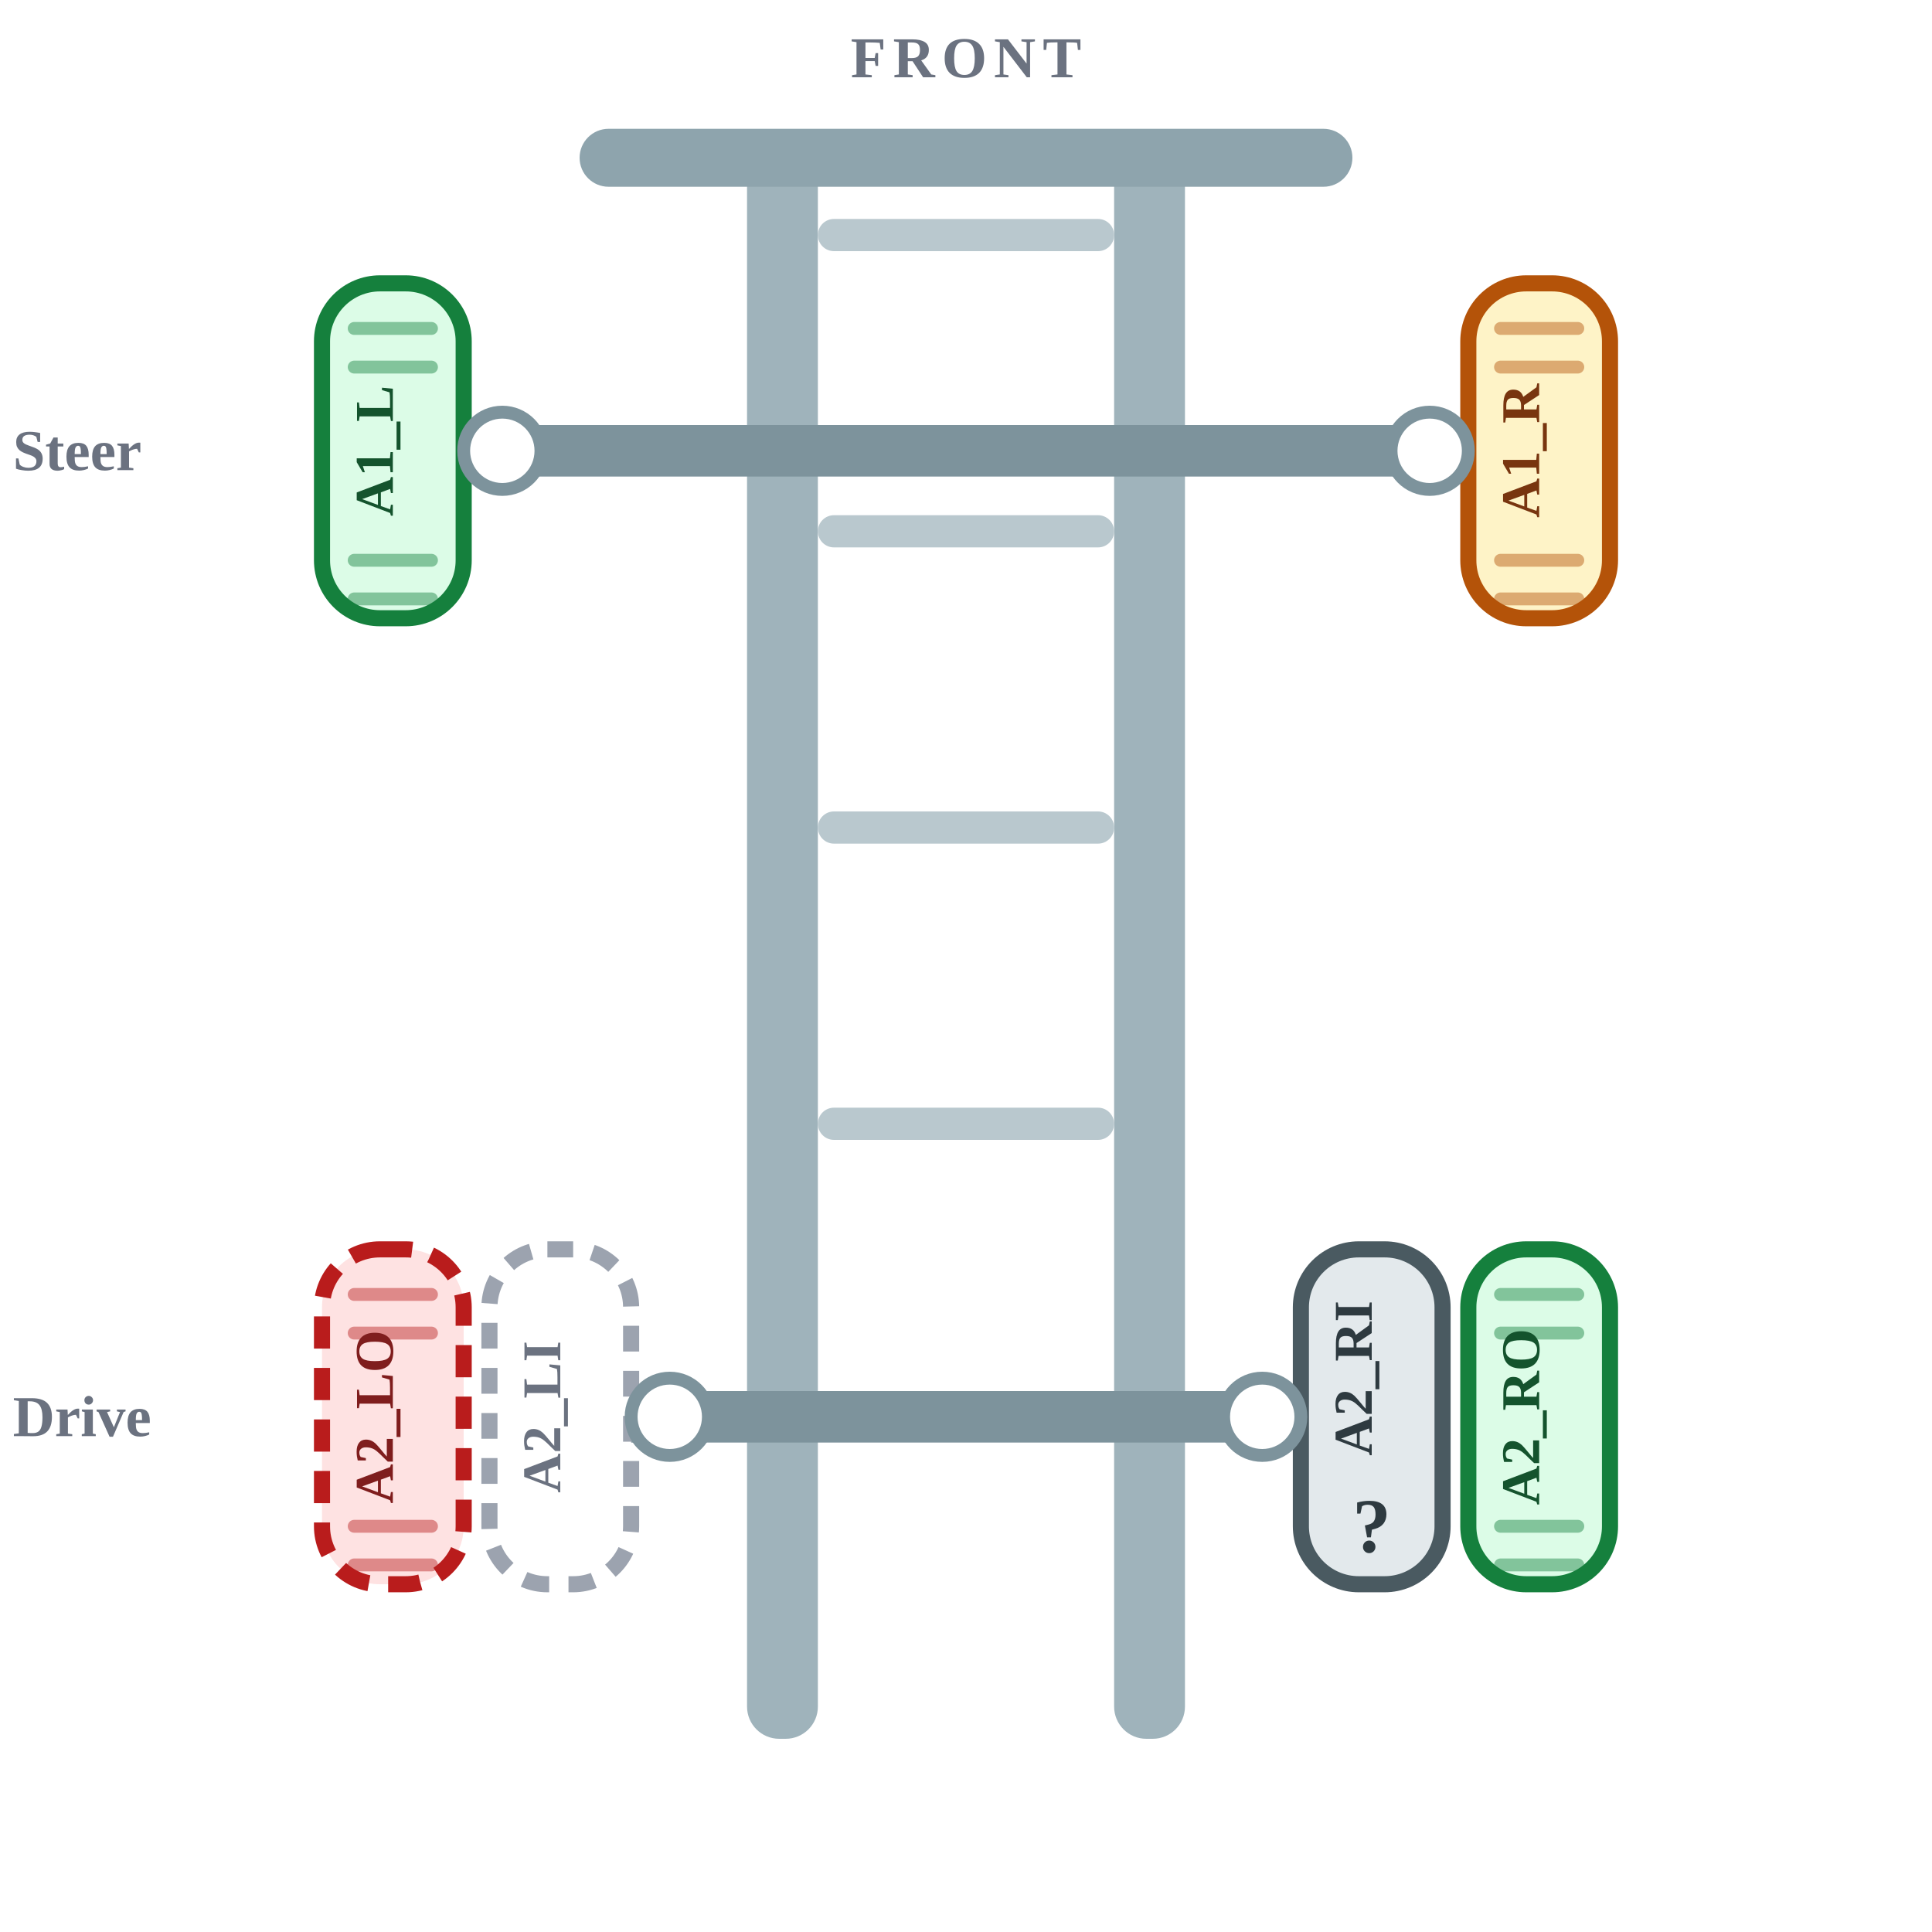
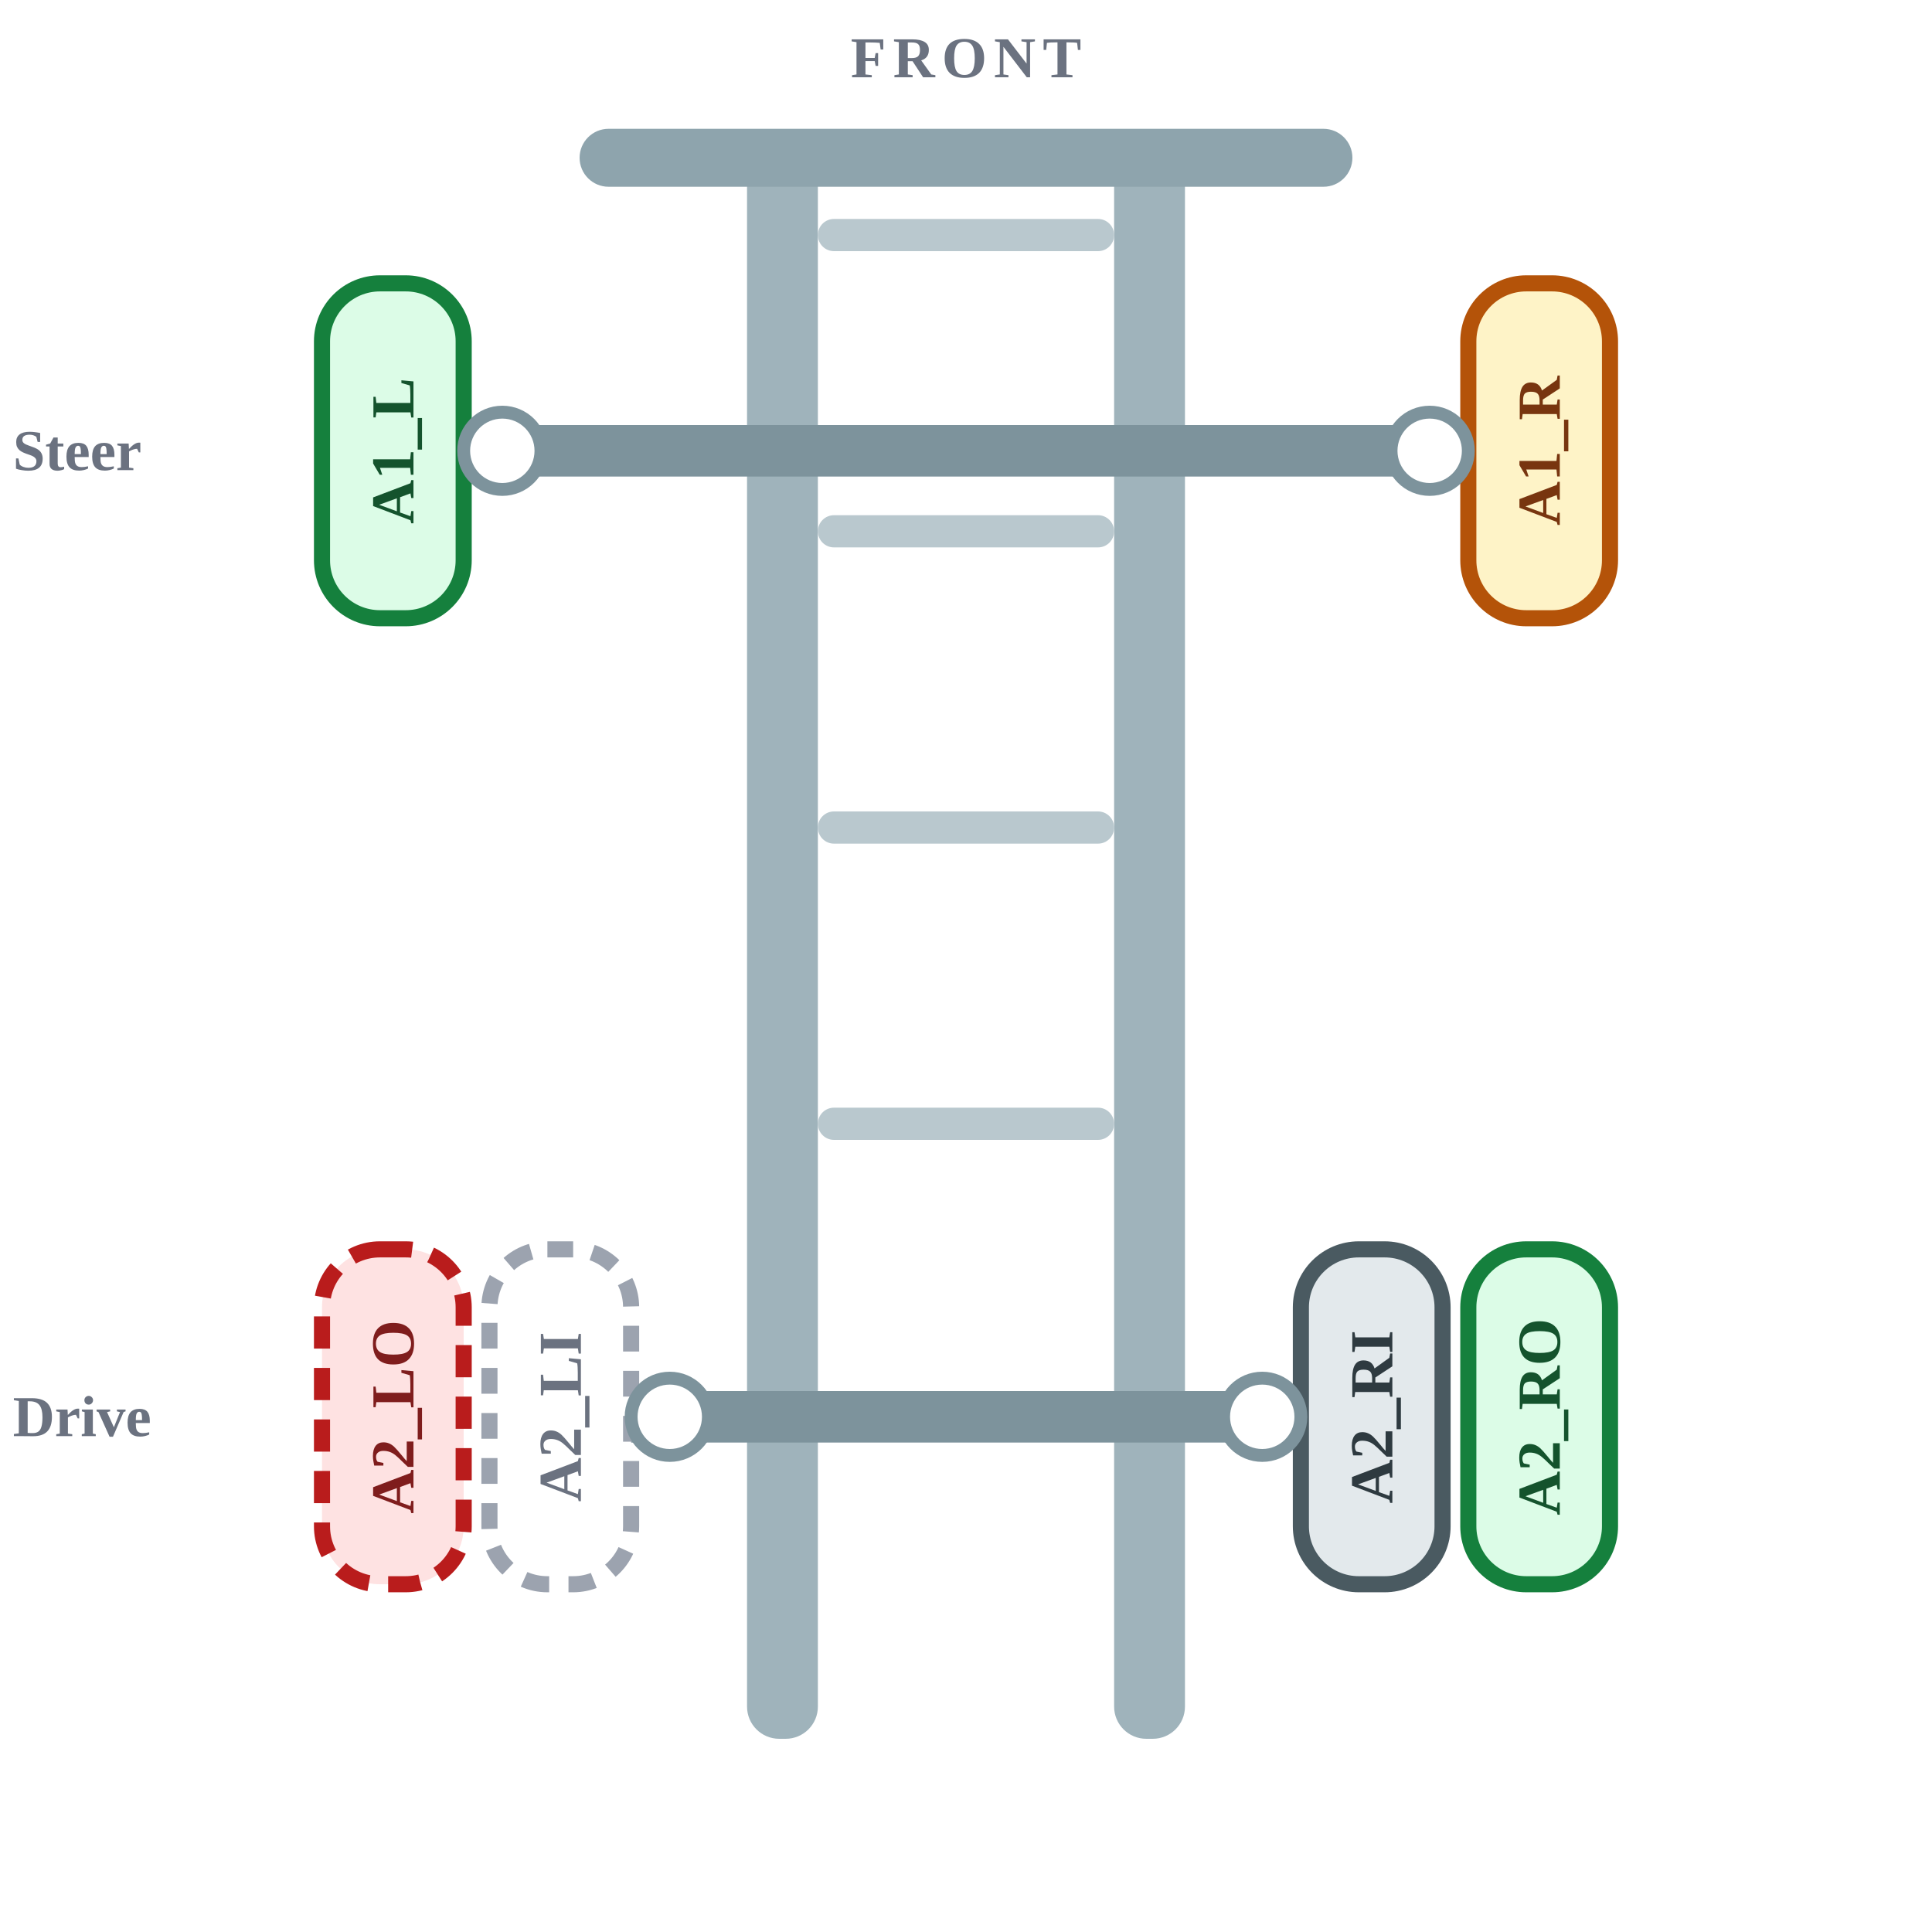
<svg xmlns="http://www.w3.org/2000/svg" class="chassis" viewBox="0 0 300 300" role="img" aria-label="Chassis map, 2 axles">
  <style>/* @bmi/chassis-map: the look of the map from the artboard kit (DEC-96), on the web's colour tokens. */
.chassis-map {
  display: grid;
  justify-items: center;
  gap: 10px;
}
svg.chassis {
  width: 100%;
  max-width: 300px;
  height: auto;
  overflow: visible;
  font-family: var(--font, system-ui, -apple-system, 'Segoe UI', sans-serif);
}
.chassis .m-front {
  font-size: 9px;
  font-weight: 700;
  fill: var(--text-subtle, #6b7280);
  text-anchor: middle;
  letter-spacing: 0.12em;
}
.chassis .m-rail {
  fill: #9fb3bb;
}
.chassis .m-cross {
  fill: #b9c8ce;
}
.chassis .m-bumper {
  fill: #8ea4ad;
}
.chassis .m-axle {
  fill: #7d939c;
}
.chassis .m-hubcap {
  fill: #fff;
  stroke: #7d939c;
  stroke-width: 2;
}
.chassis .m-pin {
  fill: #fff;
  stroke: var(--petrol, #1f4e5f);
  stroke-width: 3;
}
.chassis .m-fifth {
  fill: rgba(31, 78, 95, 0.08);
  stroke: var(--petrol, #1f4e5f);
  stroke-width: 2;
}
.chassis .m-fifth-slot {
  stroke: var(--petrol, #1f4e5f);
  stroke-width: 3;
  stroke-linecap: round;
}
.chassis .m-role {
  font-size: 9px;
  font-weight: 700;
  fill: var(--text-subtle, #6b7280);
}
.chassis .m-tyre rect,
- .chassis .m-tyre circle:not(.m-hub) {
+ .chassis .m-tyre circle {
  stroke-width: 2.5;
}
- .chassis .m-tread {
-   stroke-width: 2;
-   stroke-linecap: round;
-   opacity: 0.45;
- }
- .chassis .m-hub {
-   fill: #fff;
-   stroke-width: 2;
- }
.chassis .m-code {
-   font-size: 8.5px;
+   font-size: 9.5px;
+   dominant-baseline: central;
  font-weight: 800;
  text-anchor: middle;
}
- .chassis .m-miss {
-   font-size: 12px;
-   font-weight: 800;
-   fill: #2e3a40;
-   text-anchor: middle;
- }
- .chassis .m-miss-small {
-   font-size: 9px;
- }

- /* Statuses (REQ-PLC-008); each also has its text in the legend and the position's title. */
+ /* Statuses (REQ-PLC-008): only the colour, and a dashed outline for Act now and Empty (NFR-10); the guide and the title name them. */
.chassis .t-ok rect,
- .chassis .t-ok circle:not(.m-hub) {
+ .chassis .t-ok circle {
  fill: var(--success-bg, #dcfce7);
  stroke: var(--success, #15803d);
}
- .chassis .t-ok .m-tread,
- .chassis .t-ok .m-hub {
-   stroke: var(--success, #15803d);
- }
.chassis .t-ok .m-code {
  fill: var(--success-text, #14532d);
}
.chassis .t-due rect,
- .chassis .t-due circle:not(.m-hub) {
+ .chassis .t-due circle {
  fill: var(--warning-bg, #fef3c7);
  stroke: var(--warning, #b45309);
}
- .chassis .t-due .m-tread,
- .chassis .t-due .m-hub {
-   stroke: var(--warning, #b45309);
- }
.chassis .t-due .m-code {
  fill: var(--warning-text, #78350f);
}
.chassis .t-act rect,
- .chassis .t-act circle:not(.m-hub) {
+ .chassis .t-act circle {
  fill: var(--danger-bg, #fee2e2);
  stroke: var(--danger, #b91c1c);
  stroke-dasharray: 5 3;
}
- .chassis .t-act .m-tread,
- .chassis .t-act .m-hub {
-   stroke: var(--danger, #b91c1c);
- }
.chassis .t-act .m-code {
  fill: var(--danger-text, #7f1d1d);
}
.chassis .t-empty rect,
- .chassis .t-empty circle:not(.m-hub) {
+ .chassis .t-empty circle {
  fill: #fff;
  stroke: var(--border-strong, #9ca3af);
  stroke-dasharray: 4 3;
}
- .chassis .t-empty .m-tread {
-   display: none;
- }
- .chassis .t-empty .m-hub {
-   stroke: var(--border-strong, #9ca3af);
- }
.chassis .t-empty .m-code {
  fill: var(--text-subtle, #6b7280);
}
- /* DEC-119: Missing is grey with a solid dark outline and a "?". */
+ /* DEC-119: Missing is grey with a solid dark outline. */
.chassis .t-miss rect,
- .chassis .t-miss circle:not(.m-hub) {
+ .chassis .t-miss circle {
  fill: #e3e9ec;
  stroke: #4a5a61;
}
- .chassis .t-miss .m-tread {
-   display: none;
- }
- .chassis .t-miss .m-hub {
-   stroke: #4a5a61;
- }
.chassis .t-miss .m-code {
  fill: #2e3a40;
}
.chassis .t-sel rect,
- .chassis .t-sel circle:not(.m-hub) {
+ .chassis .t-sel circle {
  stroke: var(--brand-red, #ad2713);
  stroke-width: 3.5;
}
- .chassis .t-sel .m-tread {
-   stroke: var(--brand-red, #ad2713);
- }
.chassis .t-sel .m-code {
  fill: var(--brand-red, #ad2713);
}
.chassis .m-tyre[role='button'] {
  cursor: pointer;
}
.chassis .m-tyre[role='button']:hover rect,
- .chassis .m-tyre[role='button']:hover circle:not(.m-hub) {
+ .chassis .m-tyre[role='button']:hover circle {
  filter: brightness(0.96);
}
.chassis .m-tyre[role='button']:focus-visible {
  outline: 2px solid var(--petrol, #1f4e5f);
  outline-offset: 2px;
}

- /* The legend: every status with its text (NFR-10). */
- .chassis-legend {
-   display: flex;
-   flex-wrap: wrap;
-   justify-content: center;
+ /* DEC-119: the guide under the map: each tyre colour with its status and what it means. */
+ .chassis-guide {
+   display: grid;
  gap: 6px;
+   width: 100%;
+   max-width: 360px;
  margin: 0;
  padding: 0;
  list-style: none;
- }
- .chassis-legend-item {
-   padding: 3px 10px;
-   border: 1.5px solid;
-   border-radius: 999px;
  font-size: 12px;
-   font-weight: 600;
- }
- .chassis-legend-item.t-ok {
+ }
+ .chassis-guide li {
+   display: grid;
+   grid-template-columns: 22px 70px 1fr;
+   align-items: center;
+   gap: 8px;
+ }
+ .chassis-guide b {
+   font-weight: 700;
+ }
+ .chassis-guide li &gt; span:last-child {
+   color: var(--text-muted, #4b5563);
+ }
+ .chassis-swatch {
+   box-sizing: border-box;
+   width: 14px;
+   height: 22px;
+   border: 2px solid;
+   border-radius: 6px;
+ }
+ .chassis-swatch.t-ok {
  border-color: var(--success, #15803d);
  background: var(--success-bg, #dcfce7);
-   color: var(--success-text, #14532d);
- }
- .chassis-legend-item.t-due {
+ }
+ .chassis-swatch.t-due {
  border-color: var(--warning, #b45309);
  background: var(--warning-bg, #fef3c7);
-   color: var(--warning-text, #78350f);
- }
- .chassis-legend-item.t-act {
+ }
+ .chassis-swatch.t-act {
  border-color: var(--danger, #b91c1c);
  border-style: dashed;
  background: var(--danger-bg, #fee2e2);
-   color: var(--danger-text, #7f1d1d);
- }
- .chassis-legend-item.t-empty {
+ }
+ .chassis-swatch.t-empty {
  border-color: var(--border-strong, #9ca3af);
  border-style: dashed;
  background: #fff;
-   color: var(--text-subtle, #6b7280);
- }
- .chassis-legend-item.t-miss {
+ }
+ .chassis-swatch.t-miss {
  border-color: #4a5a61;
  background: #e3e9ec;
-   color: #2e3a40;
}
</style>
  <rect width="100%" height="100%" fill="#fff" />
  <text x="150" y="12" class="m-front">FRONT</text>
  <rect class="m-rail" x="116" y="24" width="11" height="246" rx="5" />
  <rect class="m-rail" x="173" y="24" width="11" height="246" rx="5" />
  <rect class="m-cross" x="127" y="34" width="46" height="5" rx="2.5" />
  <rect class="m-cross" x="127" y="80" width="46" height="5" rx="2.5" />
  <rect class="m-cross" x="127" y="126" width="46" height="5" rx="2.5" />
  <rect class="m-cross" x="127" y="172" width="46" height="5" rx="2.5" />
  <rect class="m-cross" x="127" y="218" width="46" height="5" rx="2.5" />
  <rect class="m-bumper" x="90" y="20" width="120" height="9" rx="4.5" />
  <g class="m-axle-group">
    <rect class="m-axle" x="68" y="66" width="164" height="8" rx="4" />
    <text x="2" y="73" class="m-role">Steer</text>
  </g>
  <g class="m-axle-group">
    <rect class="m-axle" x="94" y="216" width="112" height="8" rx="4" />
    <text x="2" y="223" class="m-role">Drive</text>
  </g>
  <g class="m-tyre t-ok" data-code="A1_L">
    <rect x="50" y="44" width="22" height="52" rx="9" />
-     <path class="m-tread" d="M55 51 h12" />
-     <path class="m-tread" d="M55 57 h12" />
-     <path class="m-tread" d="M55 87 h12" />
-     <path class="m-tread" d="M55 93 h12" />
    <text x="61" y="70" class="m-code" transform="rotate(-90 61 70)">A1_L</text>
  </g>
  <g class="m-tyre t-due" data-code="A1_R">
    <rect x="228" y="44" width="22" height="52" rx="9" />
-     <path class="m-tread" d="M233 51 h12" />
-     <path class="m-tread" d="M233 57 h12" />
-     <path class="m-tread" d="M233 87 h12" />
-     <path class="m-tread" d="M233 93 h12" />
    <text x="239" y="70" class="m-code" transform="rotate(-90 239 70)">A1_R</text>
  </g>
  <g class="m-tyre t-act" data-code="A2_LO">
    <rect x="50" y="194" width="22" height="52" rx="9" />
-     <path class="m-tread" d="M55 201 h12" />
-     <path class="m-tread" d="M55 207 h12" />
-     <path class="m-tread" d="M55 237 h12" />
-     <path class="m-tread" d="M55 243 h12" />
    <text x="61" y="220" class="m-code" transform="rotate(-90 61 220)">A2_LO</text>
  </g>
  <g class="m-tyre t-empty" data-code="A2_LI">
    <rect x="76" y="194" width="22" height="52" rx="9" />
-     <path class="m-tread" d="M81 201 h12" />
-     <path class="m-tread" d="M81 207 h12" />
-     <path class="m-tread" d="M81 237 h12" />
-     <path class="m-tread" d="M81 243 h12" />
    <text x="87" y="220" class="m-code" transform="rotate(-90 87 220)">A2_LI</text>
  </g>
  <g class="m-tyre t-miss" data-code="A2_RI">
    <rect x="202" y="194" width="22" height="52" rx="9" />
-     <path class="m-tread" d="M207 201 h12" />
-     <path class="m-tread" d="M207 207 h12" />
-     <path class="m-tread" d="M207 237 h12" />
-     <path class="m-tread" d="M207 243 h12" />
-     <text x="213" y="214" class="m-code" transform="rotate(-90 213 214)">A2_RI</text>
-     <text x="213" y="241" class="m-miss">?</text>
+     <text x="213" y="220" class="m-code" transform="rotate(-90 213 220)">A2_RI</text>
  </g>
  <g class="m-tyre t-ok" data-code="A2_RO">
    <rect x="228" y="194" width="22" height="52" rx="9" />
-     <path class="m-tread" d="M233 201 h12" />
-     <path class="m-tread" d="M233 207 h12" />
-     <path class="m-tread" d="M233 237 h12" />
-     <path class="m-tread" d="M233 243 h12" />
    <text x="239" y="220" class="m-code" transform="rotate(-90 239 220)">A2_RO</text>
  </g>
  <circle class="m-hubcap" cx="78" cy="70" r="6" />
  <circle class="m-hubcap" cx="222" cy="70" r="6" />
  <circle class="m-hubcap" cx="104" cy="220" r="6" />
  <circle class="m-hubcap" cx="196" cy="220" r="6" />
</svg>
